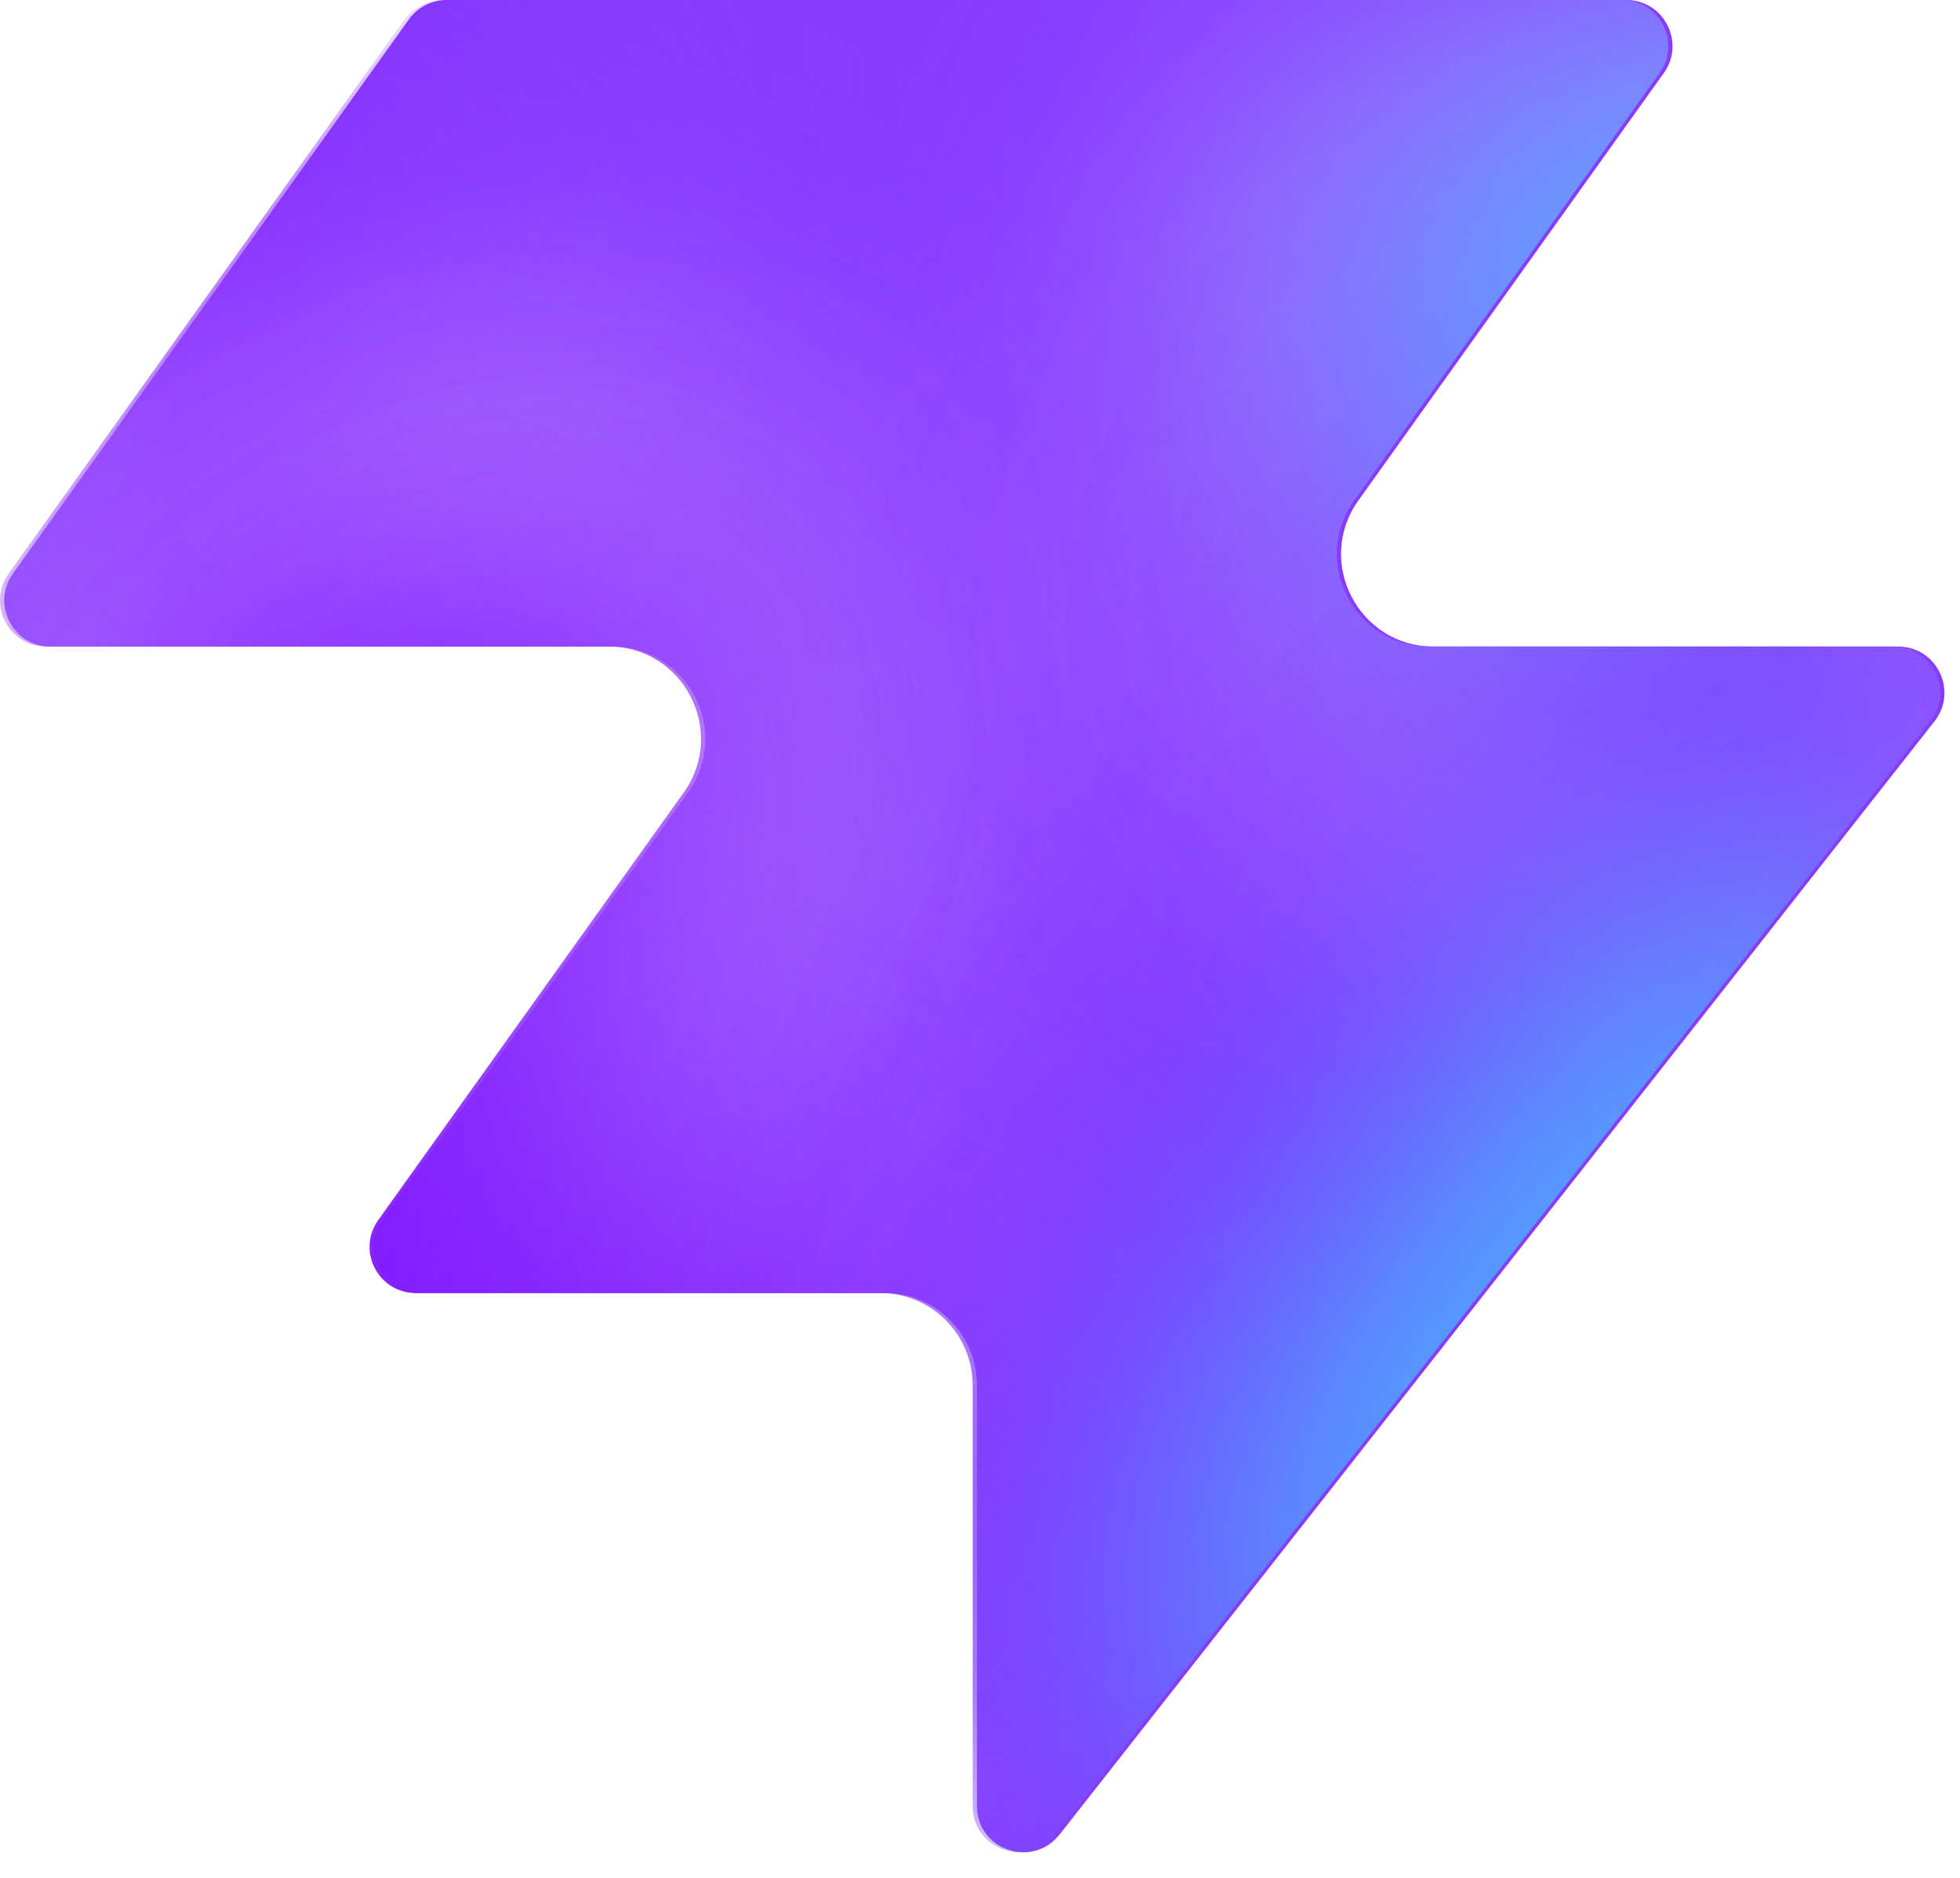
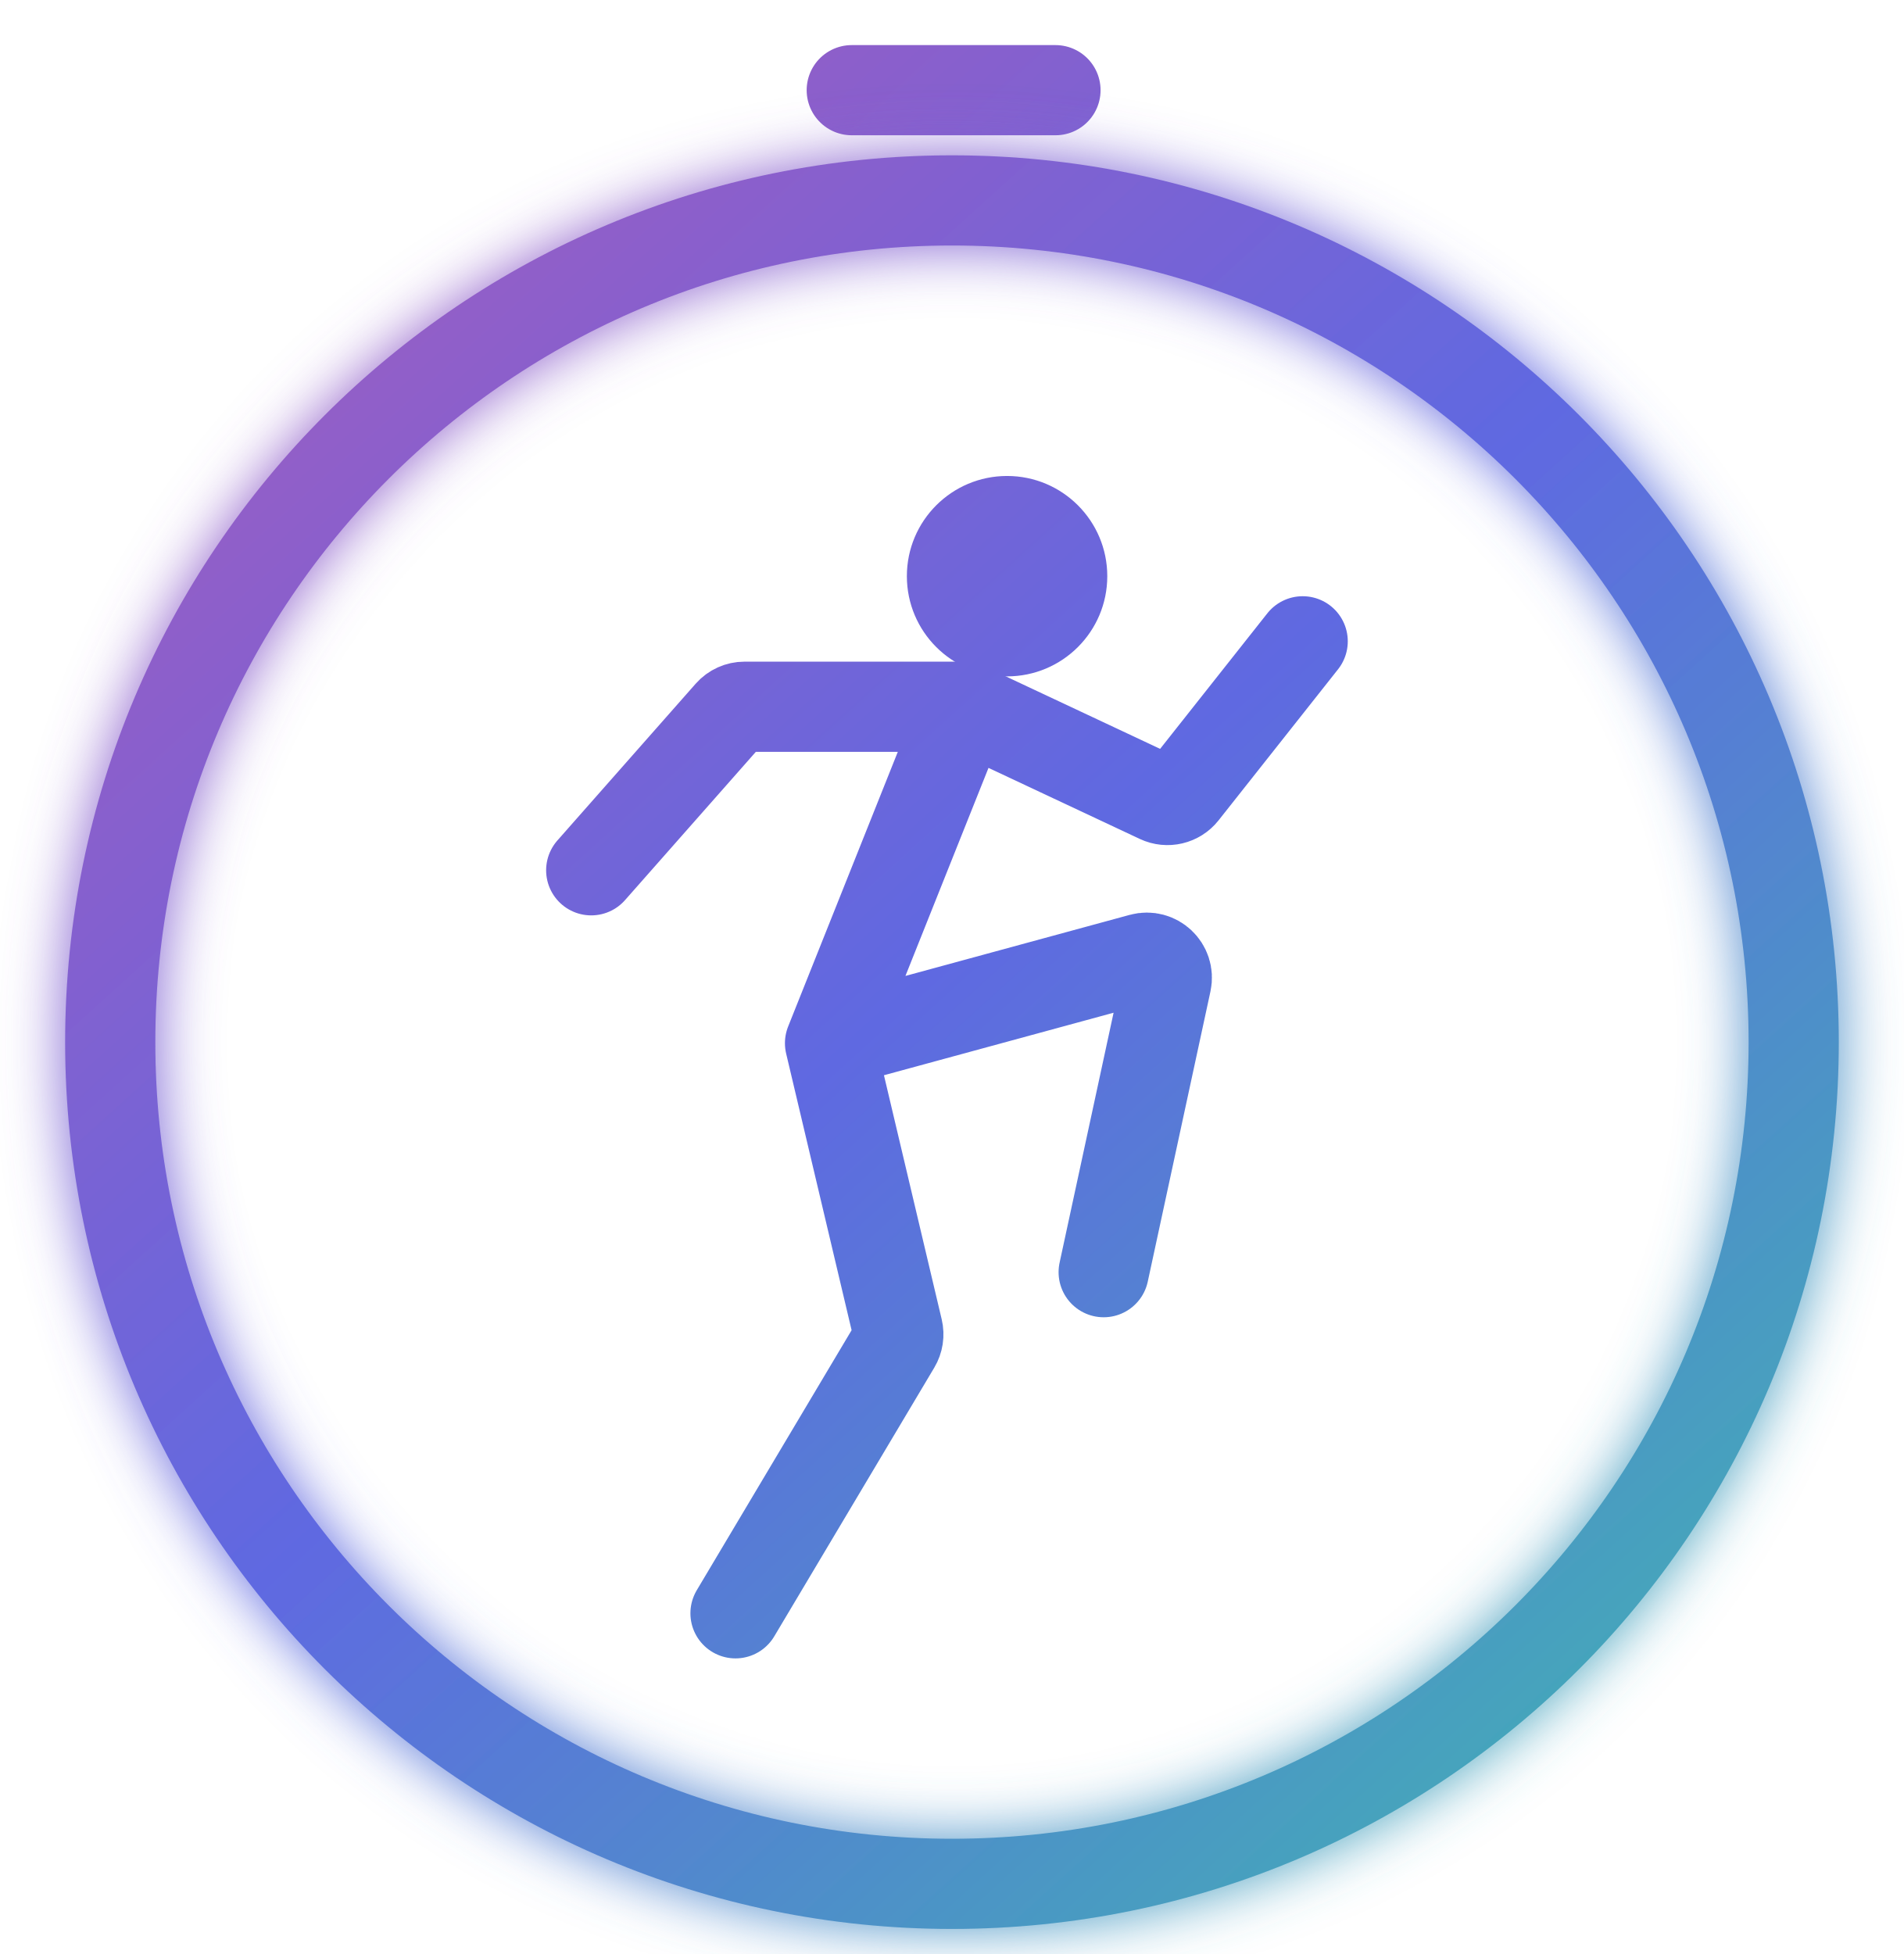
- <svg xmlns="http://www.w3.org/2000/svg" width="48" height="46" fill="none" viewBox="0 0 48 46">
-   <path fill="#863bff" d="M25.946 44.938c-.664.845-2.021.375-2.021-.698V33.937a2.26 2.26 0 0 0-2.262-2.262H10.287c-.92 0-1.456-1.04-.92-1.788l7.48-10.471c1.07-1.497 0-3.578-1.842-3.578H1.237c-.92 0-1.456-1.04-.92-1.788L10.013.474c.214-.297.556-.474.92-.474h28.894c.92 0 1.456 1.04.92 1.788l-7.48 10.471c-1.07 1.498 0 3.579 1.842 3.579h11.377c.943 0 1.473 1.088.89 1.83L25.947 44.94z" style="fill:#863bff;fill:color(display-p3 .525 .23 1);fill-opacity:1" />
-   <mask id="a" width="48" height="46" x="0" y="0" maskUnits="userSpaceOnUse" style="mask-type:alpha">
-     <path fill="#000" d="M25.842 44.938c-.664.844-2.021.375-2.021-.698V33.937a2.26 2.26 0 0 0-2.262-2.262H10.183c-.92 0-1.456-1.04-.92-1.788l7.48-10.471c1.07-1.498 0-3.579-1.842-3.579H1.133c-.92 0-1.456-1.04-.92-1.787L9.91.473c.214-.297.556-.474.92-.474h28.894c.92 0 1.456 1.04.92 1.788l-7.48 10.471c-1.07 1.498 0 3.578 1.842 3.578h11.377c.943 0 1.473 1.088.89 1.832L25.843 44.94z" style="fill:#000;fill-opacity:1" />
-   </mask>
-   <g mask="url(#a)">
-     <g filter="url(#b)">
-       <ellipse cx="5.508" cy="14.704" fill="#ede6ff" rx="5.508" ry="14.704" style="fill:#ede6ff;fill:color(display-p3 .927 .903 1);fill-opacity:1" transform="matrix(.00324 1 1 -.00324 -4.47 31.516)" />
-     </g>
-     <g filter="url(#c)">
-       <ellipse cx="10.399" cy="29.851" fill="#ede6ff" rx="10.399" ry="29.851" style="fill:#ede6ff;fill:color(display-p3 .927 .903 1);fill-opacity:1" transform="matrix(.00324 1 1 -.00324 -39.328 7.883)" />
-     </g>
-     <g filter="url(#d)">
-       <ellipse cx="5.508" cy="30.487" fill="#7e14ff" rx="5.508" ry="30.487" style="fill:#7e14ff;fill:color(display-p3 .492 .077 1);fill-opacity:1" transform="rotate(89.814 -25.913 -14.639)scale(1 -1)" />
-     </g>
-     <g filter="url(#e)">
-       <ellipse cx="5.508" cy="30.599" fill="#7e14ff" rx="5.508" ry="30.599" style="fill:#7e14ff;fill:color(display-p3 .492 .077 1);fill-opacity:1" transform="rotate(89.814 -32.644 -3.334)scale(1 -1)" />
-     </g>
-     <g filter="url(#f)">
-       <ellipse cx="5.508" cy="30.599" fill="#7e14ff" rx="5.508" ry="30.599" style="fill:#7e14ff;fill:color(display-p3 .492 .077 1);fill-opacity:1" transform="matrix(.00324 1 1 -.00324 -34.34 30.47)" />
-     </g>
-     <g filter="url(#g)">
-       <ellipse cx="14.072" cy="22.078" fill="#ede6ff" rx="14.072" ry="22.078" style="fill:#ede6ff;fill:color(display-p3 .927 .903 1);fill-opacity:1" transform="rotate(93.35 24.506 48.493)scale(-1 1)" />
-     </g>
-     <g filter="url(#h)">
-       <ellipse cx="3.47" cy="21.501" fill="#7e14ff" rx="3.47" ry="21.501" style="fill:#7e14ff;fill:color(display-p3 .492 .077 1);fill-opacity:1" transform="rotate(89.009 28.708 47.59)scale(-1 1)" />
-     </g>
-     <g filter="url(#i)">
-       <ellipse cx="3.47" cy="21.501" fill="#7e14ff" rx="3.47" ry="21.501" style="fill:#7e14ff;fill:color(display-p3 .492 .077 1);fill-opacity:1" transform="rotate(89.009 28.708 47.59)scale(-1 1)" />
-     </g>
-     <g filter="url(#j)">
-       <ellipse cx=".387" cy="8.972" fill="#7e14ff" rx="4.407" ry="29.108" style="fill:#7e14ff;fill:color(display-p3 .492 .077 1);fill-opacity:1" transform="rotate(39.51 .387 8.972)" />
-     </g>
-     <g filter="url(#k)">
-       <ellipse cx="47.523" cy="-6.092" fill="#7e14ff" rx="4.407" ry="29.108" style="fill:#7e14ff;fill:color(display-p3 .492 .077 1);fill-opacity:1" transform="rotate(37.892 47.523 -6.092)" />
-     </g>
-     <g filter="url(#l)">
-       <ellipse cx="41.412" cy="6.333" fill="#47bfff" rx="5.971" ry="9.665" style="fill:#47bfff;fill:color(display-p3 .28 .748 1);fill-opacity:1" transform="rotate(37.892 41.412 6.333)" />
-     </g>
-     <g filter="url(#m)">
-       <ellipse cx="-1.879" cy="38.332" fill="#7e14ff" rx="4.407" ry="29.108" style="fill:#7e14ff;fill:color(display-p3 .492 .077 1);fill-opacity:1" transform="rotate(37.892 -1.88 38.332)" />
-     </g>
-     <g filter="url(#n)">
-       <ellipse cx="-1.879" cy="38.332" fill="#7e14ff" rx="4.407" ry="29.108" style="fill:#7e14ff;fill:color(display-p3 .492 .077 1);fill-opacity:1" transform="rotate(37.892 -1.88 38.332)" />
-     </g>
-     <g filter="url(#o)">
-       <ellipse cx="35.651" cy="29.907" fill="#7e14ff" rx="4.407" ry="29.108" style="fill:#7e14ff;fill:color(display-p3 .492 .077 1);fill-opacity:1" transform="rotate(37.892 35.651 29.907)" />
-     </g>
-     <g filter="url(#p)">
-       <ellipse cx="38.418" cy="32.4" fill="#47bfff" rx="5.971" ry="15.297" style="fill:#47bfff;fill:color(display-p3 .28 .748 1);fill-opacity:1" transform="rotate(37.892 38.418 32.4)" />
-     </g>
-   </g>
+ <svg xmlns="http://www.w3.org/2000/svg" width="190" height="195" viewBox="0 0 173 195" fill="none">
  <defs>
-     <filter id="b" width="60.045" height="41.654" x="-19.77" y="16.149" color-interpolation-filters="sRGB" filterUnits="userSpaceOnUse">
-       <feFlood flood-opacity="0" result="BackgroundImageFix" />
-       <feBlend in="SourceGraphic" in2="BackgroundImageFix" result="shape" />
-       <feGaussianBlur result="effect1_foregroundBlur_2002_17158" stdDeviation="7.659" />
-     </filter>
-     <filter id="c" width="90.34" height="51.437" x="-54.613" y="-7.533" color-interpolation-filters="sRGB" filterUnits="userSpaceOnUse">
-       <feFlood flood-opacity="0" result="BackgroundImageFix" />
-       <feBlend in="SourceGraphic" in2="BackgroundImageFix" result="shape" />
-       <feGaussianBlur result="effect1_foregroundBlur_2002_17158" stdDeviation="7.659" />
-     </filter>
-     <filter id="d" width="79.355" height="29.4" x="-49.64" y="2.03" color-interpolation-filters="sRGB" filterUnits="userSpaceOnUse">
-       <feFlood flood-opacity="0" result="BackgroundImageFix" />
-       <feBlend in="SourceGraphic" in2="BackgroundImageFix" result="shape" />
-       <feGaussianBlur result="effect1_foregroundBlur_2002_17158" stdDeviation="4.596" />
-     </filter>
-     <filter id="e" width="79.579" height="29.4" x="-45.045" y="20.029" color-interpolation-filters="sRGB" filterUnits="userSpaceOnUse">
-       <feFlood flood-opacity="0" result="BackgroundImageFix" />
-       <feBlend in="SourceGraphic" in2="BackgroundImageFix" result="shape" />
-       <feGaussianBlur result="effect1_foregroundBlur_2002_17158" stdDeviation="4.596" />
-     </filter>
-     <filter id="f" width="79.579" height="29.4" x="-43.513" y="21.178" color-interpolation-filters="sRGB" filterUnits="userSpaceOnUse">
-       <feFlood flood-opacity="0" result="BackgroundImageFix" />
-       <feBlend in="SourceGraphic" in2="BackgroundImageFix" result="shape" />
-       <feGaussianBlur result="effect1_foregroundBlur_2002_17158" stdDeviation="4.596" />
-     </filter>
-     <filter id="g" width="74.749" height="58.852" x="15.756" y="-17.901" color-interpolation-filters="sRGB" filterUnits="userSpaceOnUse">
-       <feFlood flood-opacity="0" result="BackgroundImageFix" />
-       <feBlend in="SourceGraphic" in2="BackgroundImageFix" result="shape" />
-       <feGaussianBlur result="effect1_foregroundBlur_2002_17158" stdDeviation="7.659" />
-     </filter>
-     <filter id="h" width="61.377" height="25.362" x="23.548" y="2.284" color-interpolation-filters="sRGB" filterUnits="userSpaceOnUse">
-       <feFlood flood-opacity="0" result="BackgroundImageFix" />
-       <feBlend in="SourceGraphic" in2="BackgroundImageFix" result="shape" />
-       <feGaussianBlur result="effect1_foregroundBlur_2002_17158" stdDeviation="4.596" />
-     </filter>
-     <filter id="i" width="61.377" height="25.362" x="23.548" y="2.284" color-interpolation-filters="sRGB" filterUnits="userSpaceOnUse">
-       <feFlood flood-opacity="0" result="BackgroundImageFix" />
-       <feBlend in="SourceGraphic" in2="BackgroundImageFix" result="shape" />
-       <feGaussianBlur result="effect1_foregroundBlur_2002_17158" stdDeviation="4.596" />
-     </filter>
-     <filter id="j" width="56.045" height="63.649" x="-27.636" y="-22.853" color-interpolation-filters="sRGB" filterUnits="userSpaceOnUse">
-       <feFlood flood-opacity="0" result="BackgroundImageFix" />
-       <feBlend in="SourceGraphic" in2="BackgroundImageFix" result="shape" />
-       <feGaussianBlur result="effect1_foregroundBlur_2002_17158" stdDeviation="4.596" />
-     </filter>
-     <filter id="k" width="54.814" height="64.646" x="20.116" y="-38.415" color-interpolation-filters="sRGB" filterUnits="userSpaceOnUse">
-       <feFlood flood-opacity="0" result="BackgroundImageFix" />
-       <feBlend in="SourceGraphic" in2="BackgroundImageFix" result="shape" />
-       <feGaussianBlur result="effect1_foregroundBlur_2002_17158" stdDeviation="4.596" />
-     </filter>
-     <filter id="l" width="33.541" height="35.313" x="24.641" y="-11.323" color-interpolation-filters="sRGB" filterUnits="userSpaceOnUse">
-       <feFlood flood-opacity="0" result="BackgroundImageFix" />
-       <feBlend in="SourceGraphic" in2="BackgroundImageFix" result="shape" />
-       <feGaussianBlur result="effect1_foregroundBlur_2002_17158" stdDeviation="4.596" />
-     </filter>
-     <filter id="m" width="54.814" height="64.646" x="-29.286" y="6.009" color-interpolation-filters="sRGB" filterUnits="userSpaceOnUse">
-       <feFlood flood-opacity="0" result="BackgroundImageFix" />
-       <feBlend in="SourceGraphic" in2="BackgroundImageFix" result="shape" />
-       <feGaussianBlur result="effect1_foregroundBlur_2002_17158" stdDeviation="4.596" />
-     </filter>
-     <filter id="n" width="54.814" height="64.646" x="-29.286" y="6.009" color-interpolation-filters="sRGB" filterUnits="userSpaceOnUse">
-       <feFlood flood-opacity="0" result="BackgroundImageFix" />
-       <feBlend in="SourceGraphic" in2="BackgroundImageFix" result="shape" />
-       <feGaussianBlur result="effect1_foregroundBlur_2002_17158" stdDeviation="4.596" />
-     </filter>
-     <filter id="o" width="54.814" height="64.646" x="8.244" y="-2.416" color-interpolation-filters="sRGB" filterUnits="userSpaceOnUse">
-       <feFlood flood-opacity="0" result="BackgroundImageFix" />
-       <feBlend in="SourceGraphic" in2="BackgroundImageFix" result="shape" />
-       <feGaussianBlur result="effect1_foregroundBlur_2002_17158" stdDeviation="4.596" />
-     </filter>
-     <filter id="p" width="39.409" height="43.623" x="18.713" y="10.588" color-interpolation-filters="sRGB" filterUnits="userSpaceOnUse">
-       <feFlood flood-opacity="0" result="BackgroundImageFix" />
-       <feBlend in="SourceGraphic" in2="BackgroundImageFix" result="shape" />
-       <feGaussianBlur result="effect1_foregroundBlur_2002_17158" stdDeviation="4.596" />
+     <linearGradient id="figureGradient" x1="0" y1="0" x2="173" y2="191" gradientUnits="userSpaceOnUse">
+       <stop offset="0%" stop-color="#ae57ba" />
+       <stop offset="50%" stop-color="#5f69e1" />
+       <stop offset="100%" stop-color="#3cb9af" />
+     </linearGradient>
+     <filter id="glow">
+       <feGaussianBlur stdDeviation="3" result="coloredBlur" />
+       <feMerge>
+         <feMergeNode in="coloredBlur" />
+         <feMergeNode in="SourceGraphic" />
+       </feMerge>
    </filter>
  </defs>
+   <path d="M76.5 9H96.83" stroke="url(#figureGradient)" stroke-width="9" stroke-linecap="round" stroke-linejoin="round" />
+   <path d="M86.5 188C132.892 188 170.5 150.392 170.5 104C170.5 57.608 132.892 20 86.5 20C40.108 20 2.5 57.608 2.5 104C2.5 150.392 40.108 188 86.5 188Z" stroke="url(#figureGradient)" stroke-width="9" stroke-linecap="round" stroke-linejoin="round" filter="url(#glow)" />
+   <path d="M121.5 64L109.575 79.078C108.998 79.807 107.996 80.043 107.156 79.648L87.738 70.529M87.738 70.529L74.332 104.106M87.738 70.529H65.801C65.227 70.529 64.681 70.775 64.301 71.206L50.5 86.851M74.332 104.106L105.416 95.643C106.863 95.249 108.213 96.529 107.896 97.995L101.64 126.957M74.332 104.106L81.097 132.698C81.216 133.203 81.135 133.735 80.869 134.181L64.899 161" stroke="url(#figureGradient)" stroke-width="9" stroke-linecap="round" stroke-linejoin="round" />
+   <circle cx="92" cy="57.5" r="10" fill="url(#figureGradient)" />
</svg>
